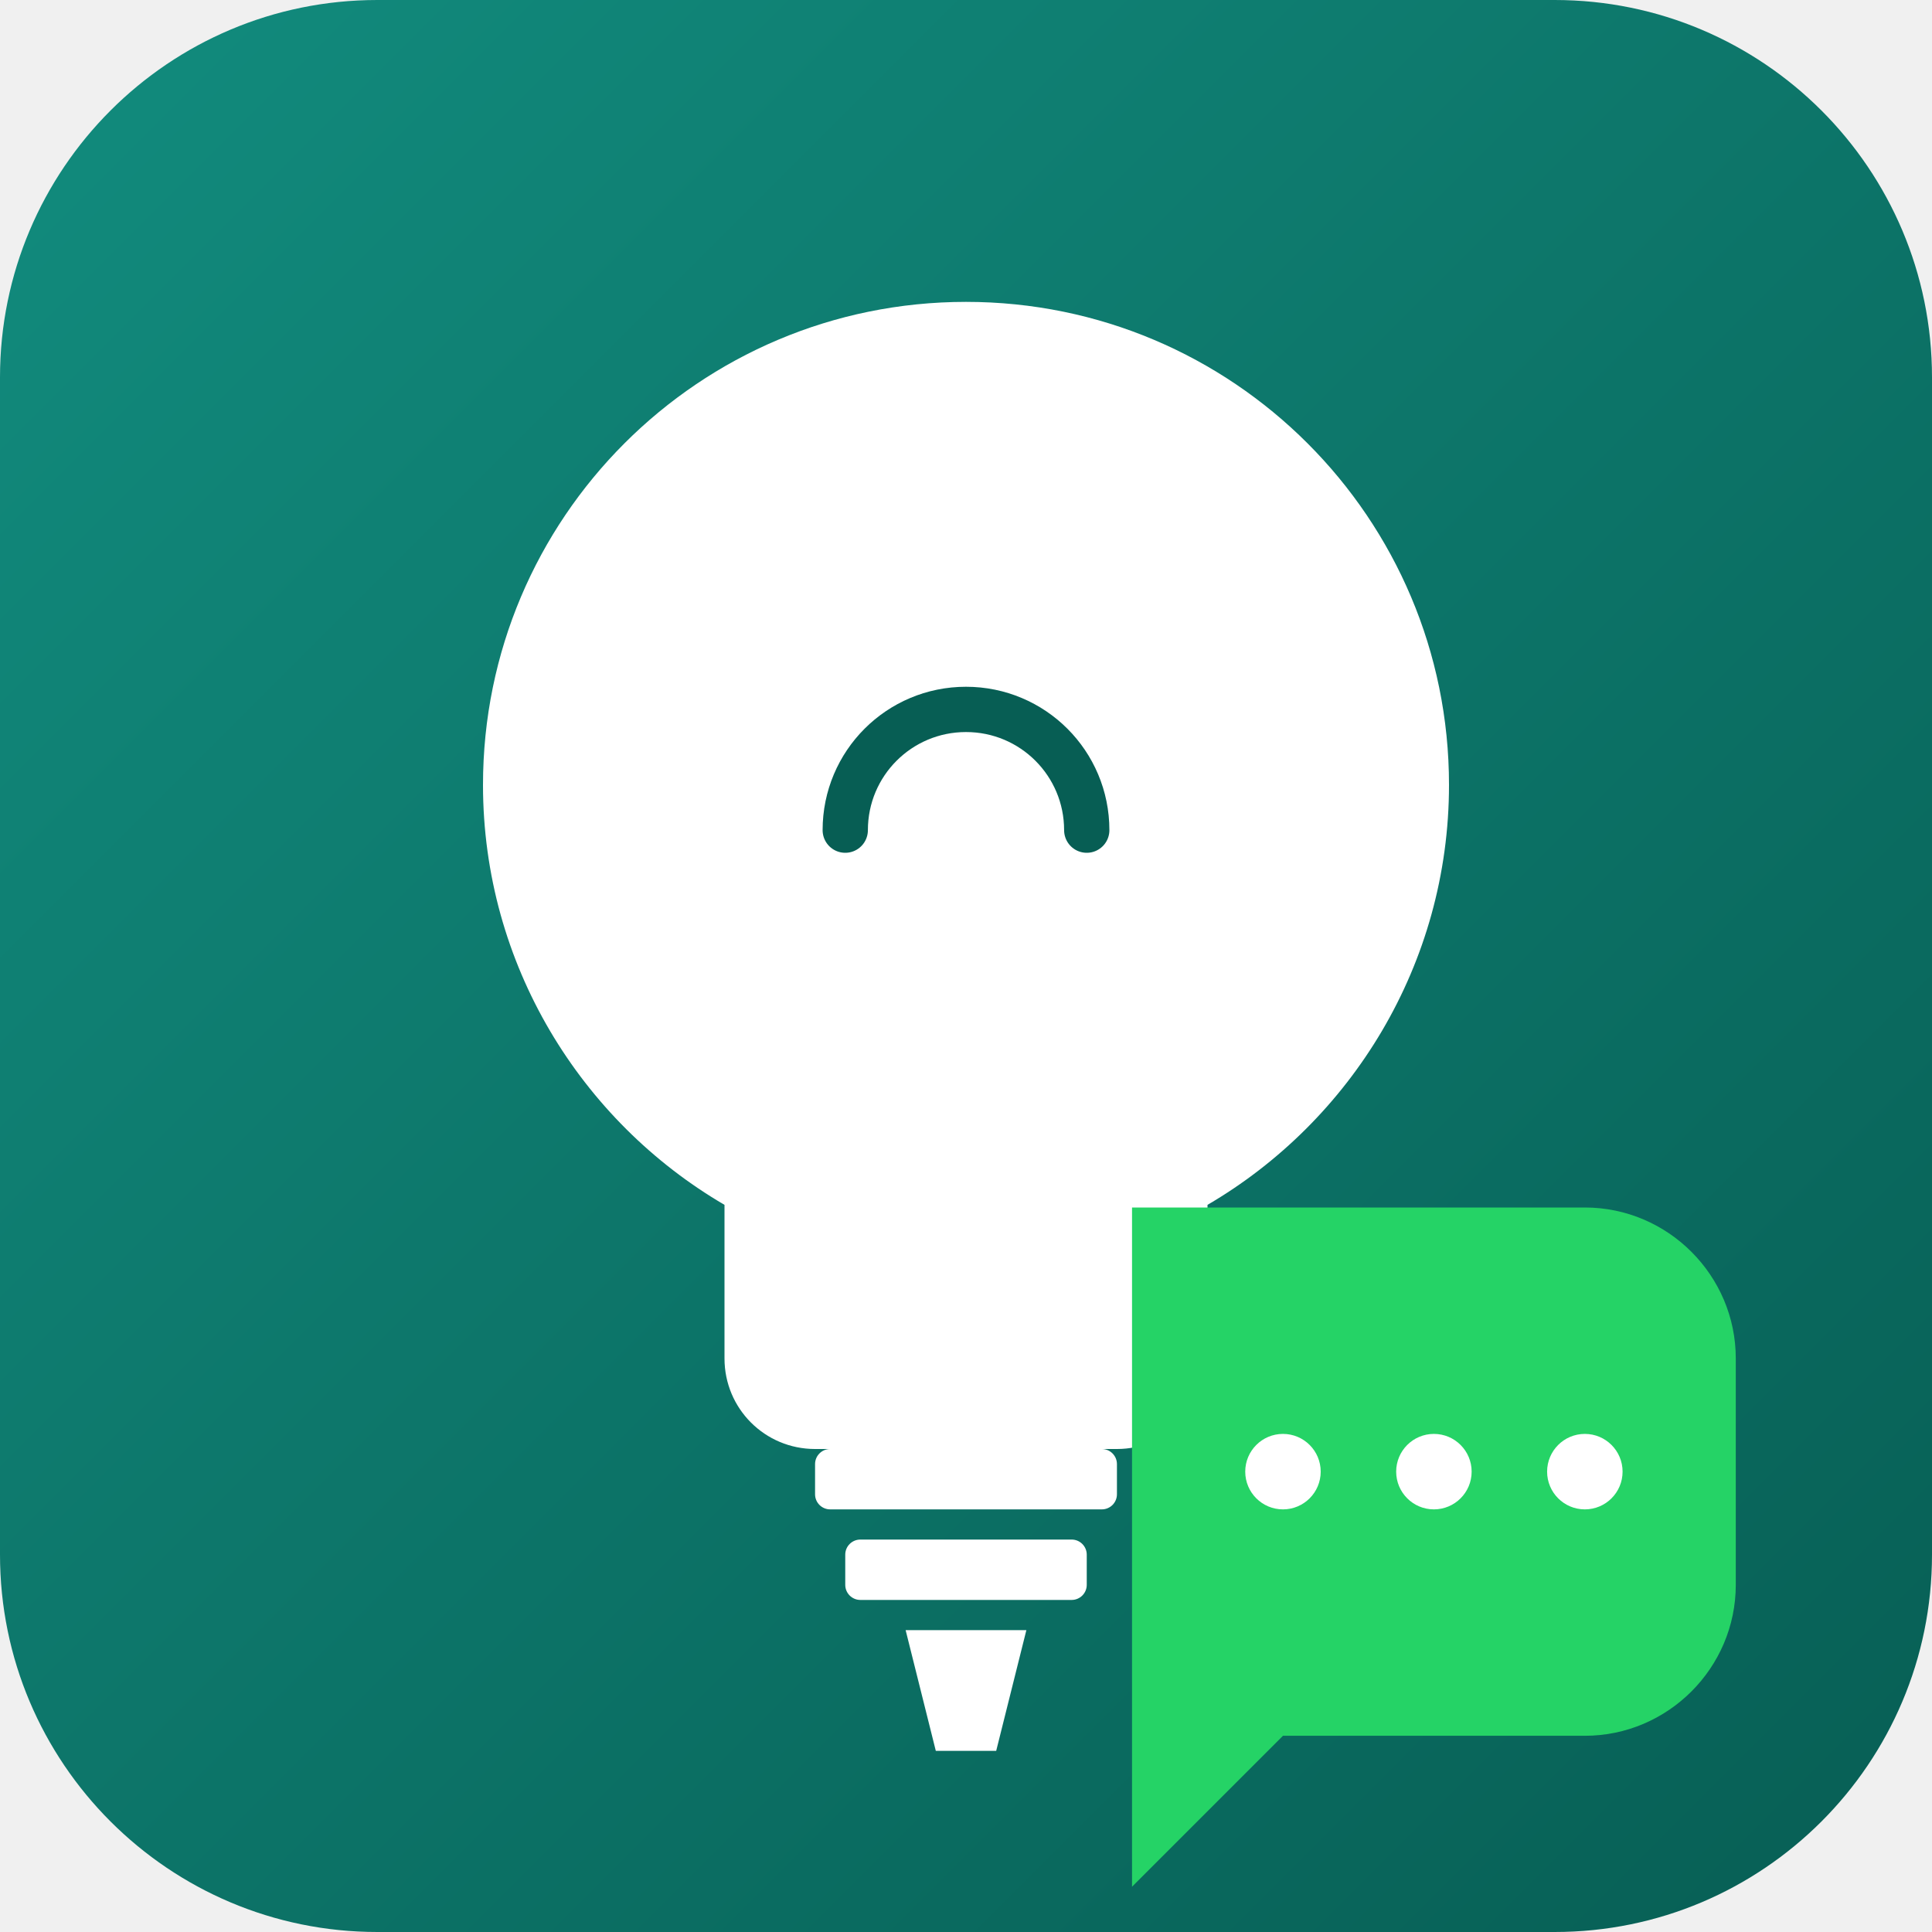
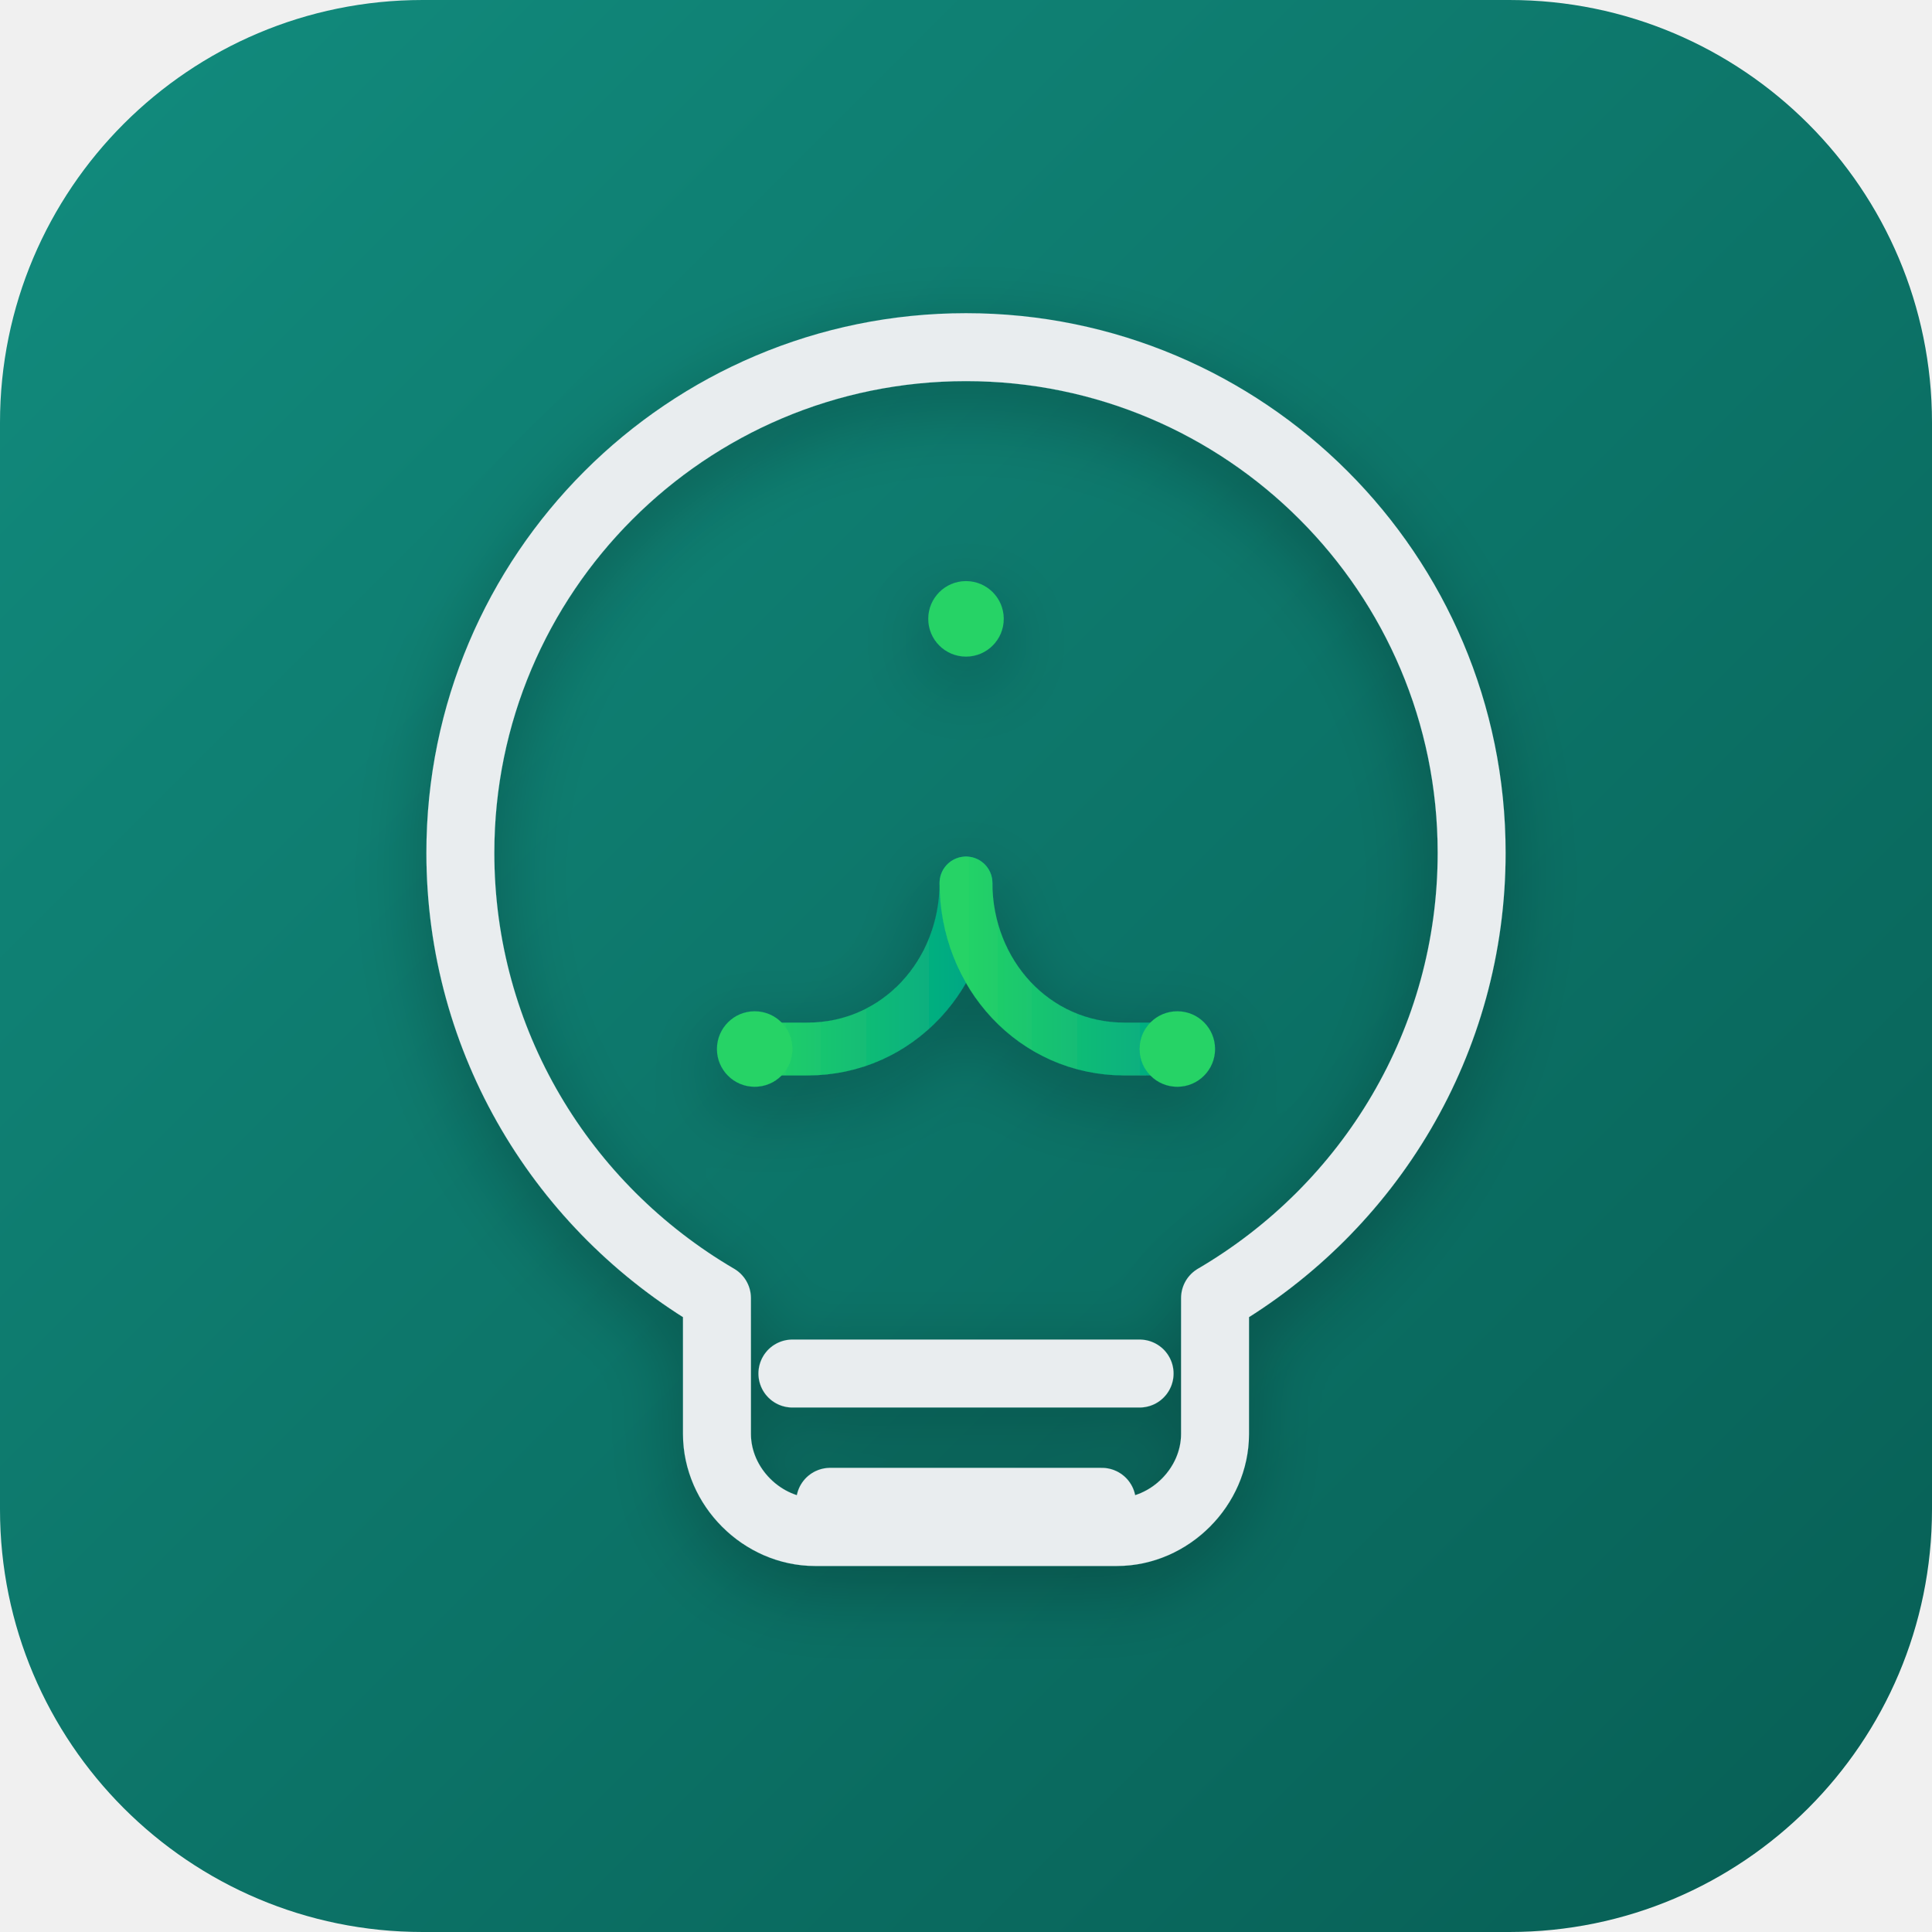
- <svg xmlns="http://www.w3.org/2000/svg" width="512" height="512" viewBox="0 0 512 512">
+ <svg xmlns="http://www.w3.org/2000/svg" viewBox="0 0 512 512">
  <defs>
-     <linearGradient id="bg-gradient" x1="0%" y1="0%" x2="100%" y2="100%">
-       <stop offset="0%" style="stop-color:#128C7E" />
-       <stop offset="100%" style="stop-color:#075E54" />
+     <linearGradient id="bg" x1="0%" y1="0%" x2="100%" y2="100%">
+       <stop offset="0%" stop-color="#128C7E" />
+       <stop offset="100%" stop-color="#075E54" />
    </linearGradient>
+     <linearGradient id="accent" x1="0%" y1="0%" x2="100%" y2="0%">
+       <stop offset="0%" stop-color="#25D366" />
+       <stop offset="100%" stop-color="#00a884" />
+     </linearGradient>
+     <filter id="soft" x="-20%" y="-20%" width="140%" height="140%">
+       <feDropShadow dx="0" dy="6" stdDeviation="10" flood-color="#000" flood-opacity="0.25" />
+     </filter>
  </defs>
-   <rect width="512" height="512" rx="100" fill="url(#bg-gradient)" />
-   <g transform="translate(128, 80)">
-     <path d="M128 0C57.3 0 0 57.3 0 128c0 47.6 26 89.1 64 111.3V280c0 13.3 10.7 24 24 24h80c13.3 0 24-10.7 24-24v-40.7c38-22.2 64-63.7 64-111.3C256 57.3 198.7 0 128 0z" fill="#FFFFFF" />
-     <path d="M96 140c0-17.7 14.3-32 32-32s32 14.3 32 32" stroke="#075E54" stroke-width="12" fill="none" stroke-linecap="round" />
-     <rect x="88" y="304" width="80" height="16" rx="4" fill="#FFFFFF" />
-     <rect x="96" y="328" width="64" height="16" rx="4" fill="#FFFFFF" />
-     <path d="M112 352h32l-8 32h-16l-8-32z" fill="#FFFFFF" />
-   </g>
-   <g transform="translate(300, 320)">
-     <path d="M0 0h120c22 0 40 18 40 40v60c0 22-18 40-40 40H40L0 180V0z" fill="#25D366" />
-     <circle cx="40" cy="70" r="10" fill="#FFFFFF" />
-     <circle cx="80" cy="70" r="10" fill="#FFFFFF" />
-     <circle cx="120" cy="70" r="10" fill="#FFFFFF" />
+   <rect width="512" height="512" rx="112" fill="url(#bg)" />
+   <g filter="url(#soft)">
+     <path d="M256 92c-74 0-134 60-134 134 0 50 27 94 68 118v36c0 14 12 26 26 26h80c14 0 26-12 26-26v-36c41-24 68-68 68-118 0-74-60-134-134-134z" fill="none" stroke="#e9edef" stroke-width="18" stroke-linejoin="round" />
+     <path d="M210 364h92" fill="none" stroke="#e9edef" stroke-width="18" stroke-linecap="round" />
+     <path d="M220 398h72" fill="none" stroke="#e9edef" stroke-width="18" stroke-linecap="round" />
+     <path d="M256 164v70" fill="none" stroke="url(#accent)" stroke-width="14" stroke-linecap="round" />
+     <path d="M256 234c0 24-18 44-42 44h-14" fill="none" stroke="url(#accent)" stroke-width="14" stroke-linecap="round" />
+     <path d="M256 234c0 24 18 44 42 44h14" fill="none" stroke="url(#accent)" stroke-width="14" stroke-linecap="round" />
+     <circle cx="256" cy="164" r="10" fill="#25D366" />
+     <circle cx="200" cy="278" r="10" fill="#25D366" />
+     <circle cx="312" cy="278" r="10" fill="#25D366" />
  </g>
</svg>
